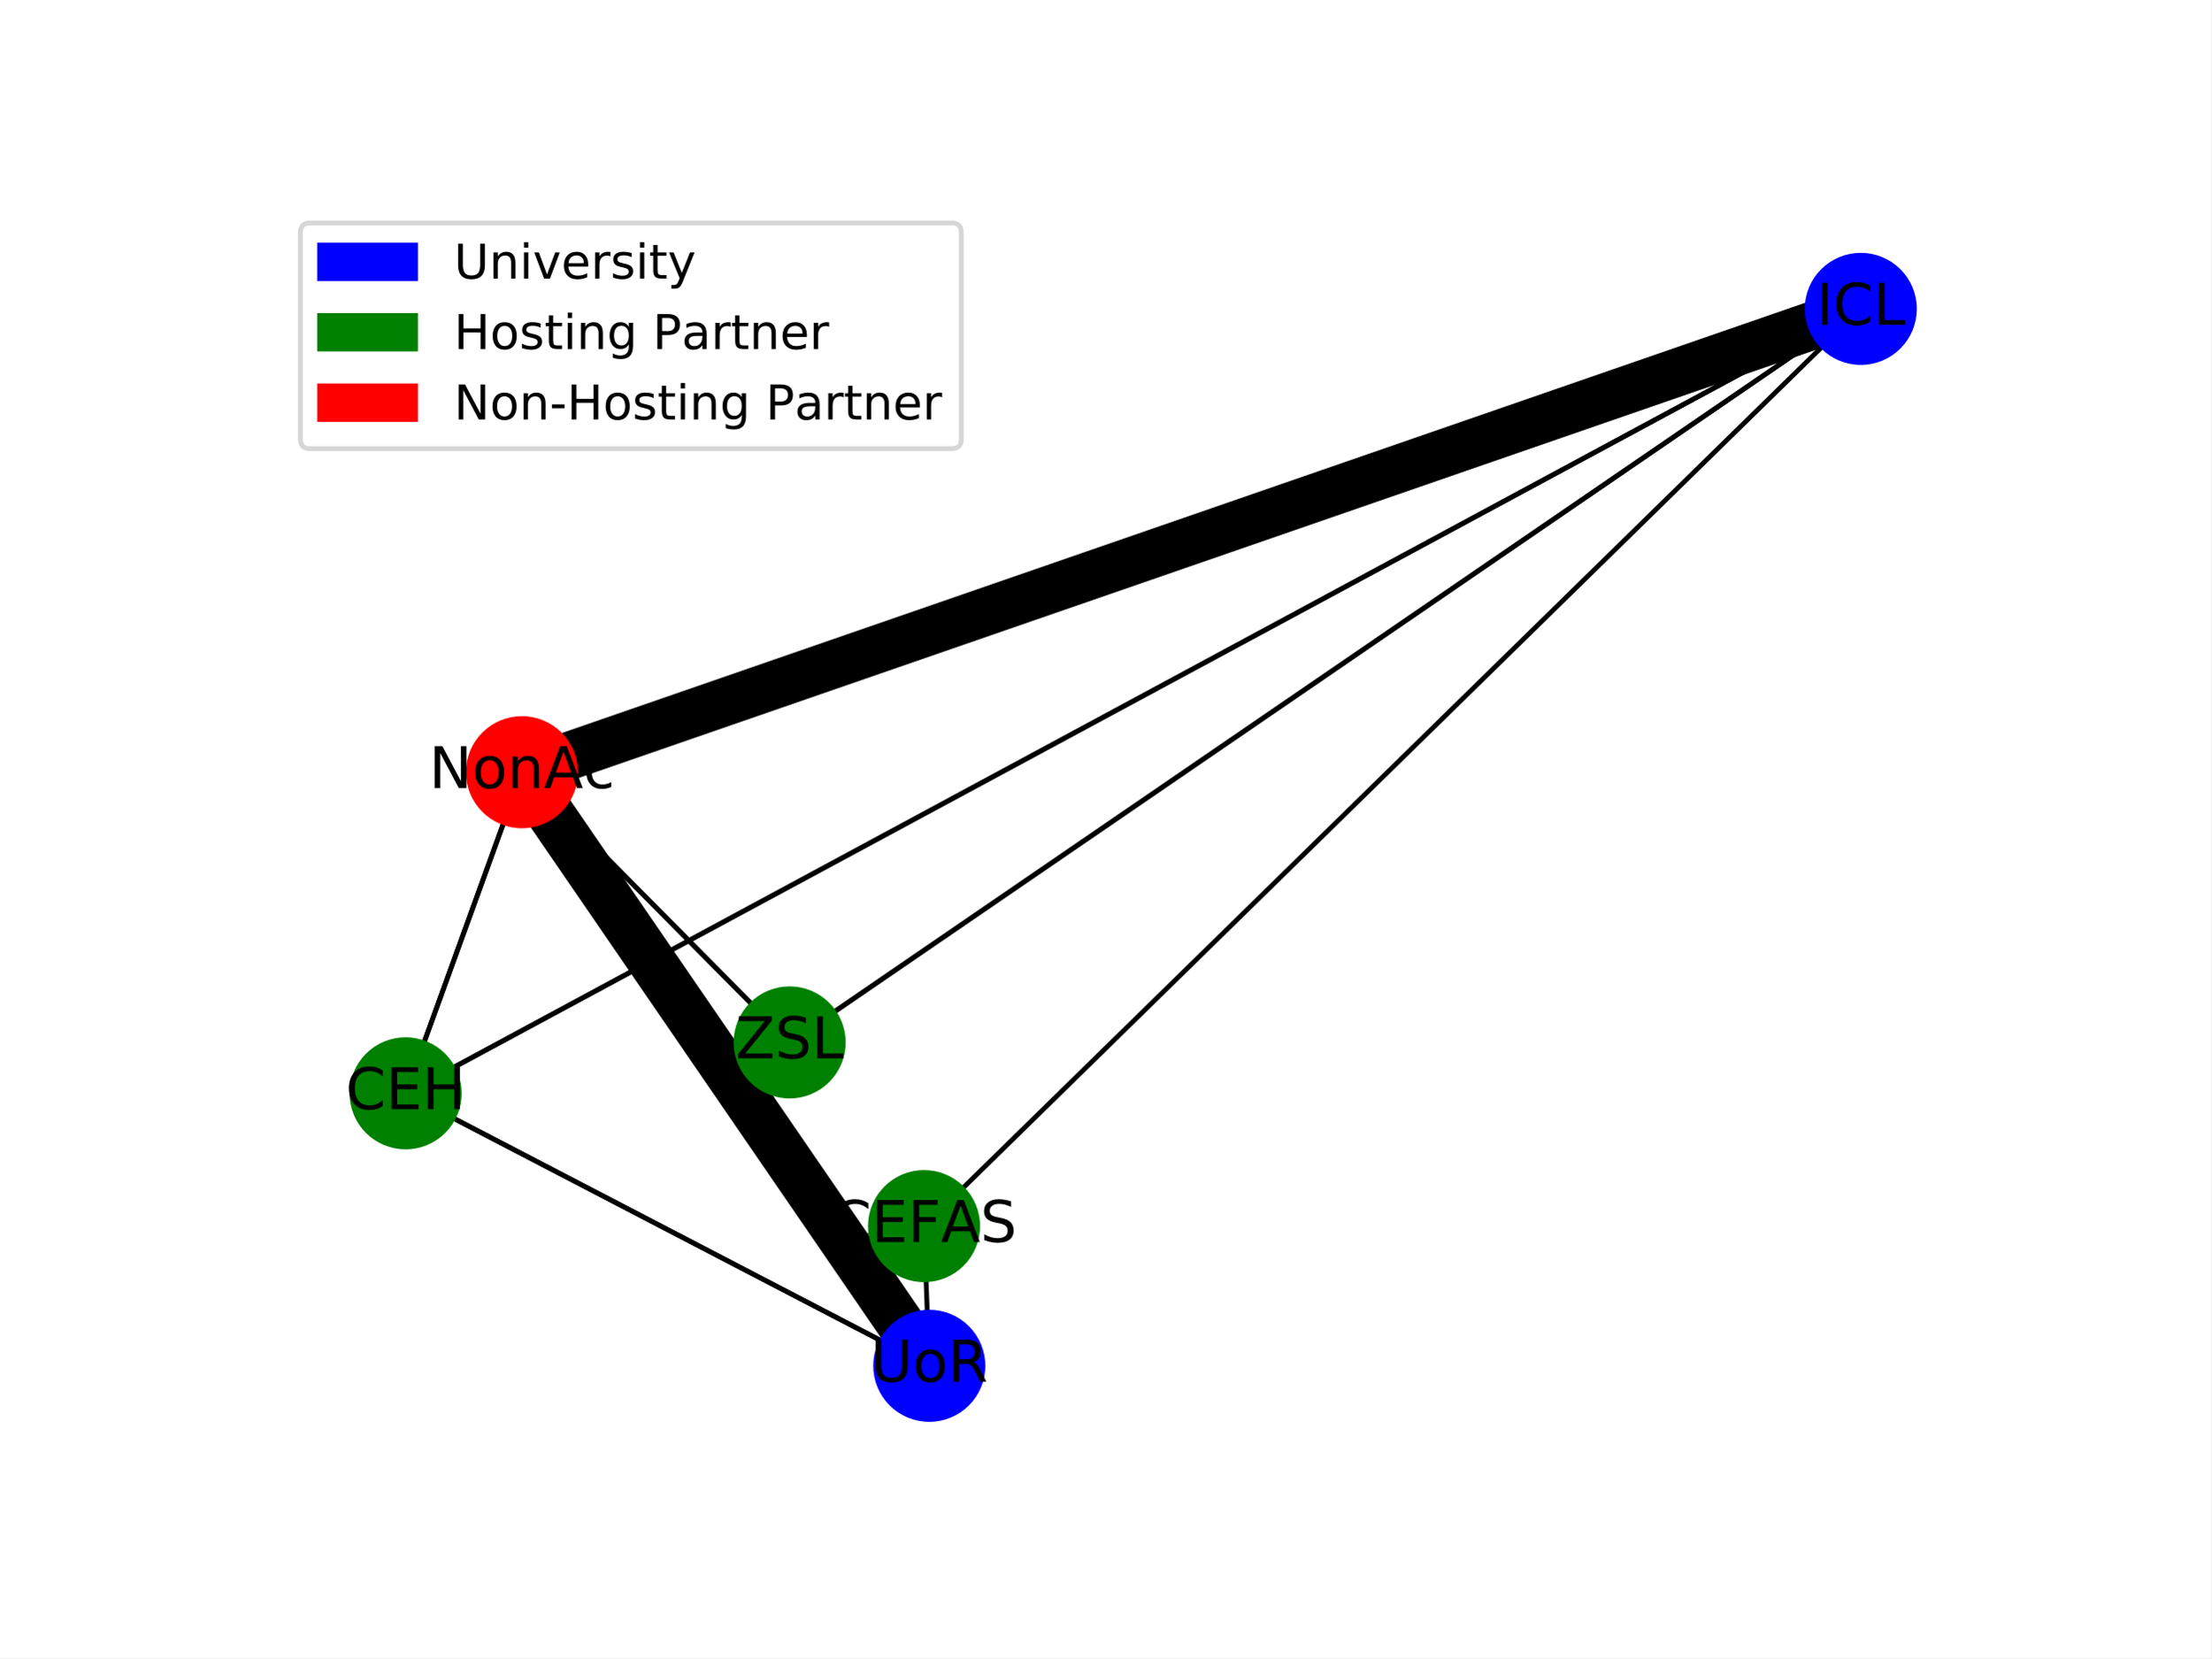
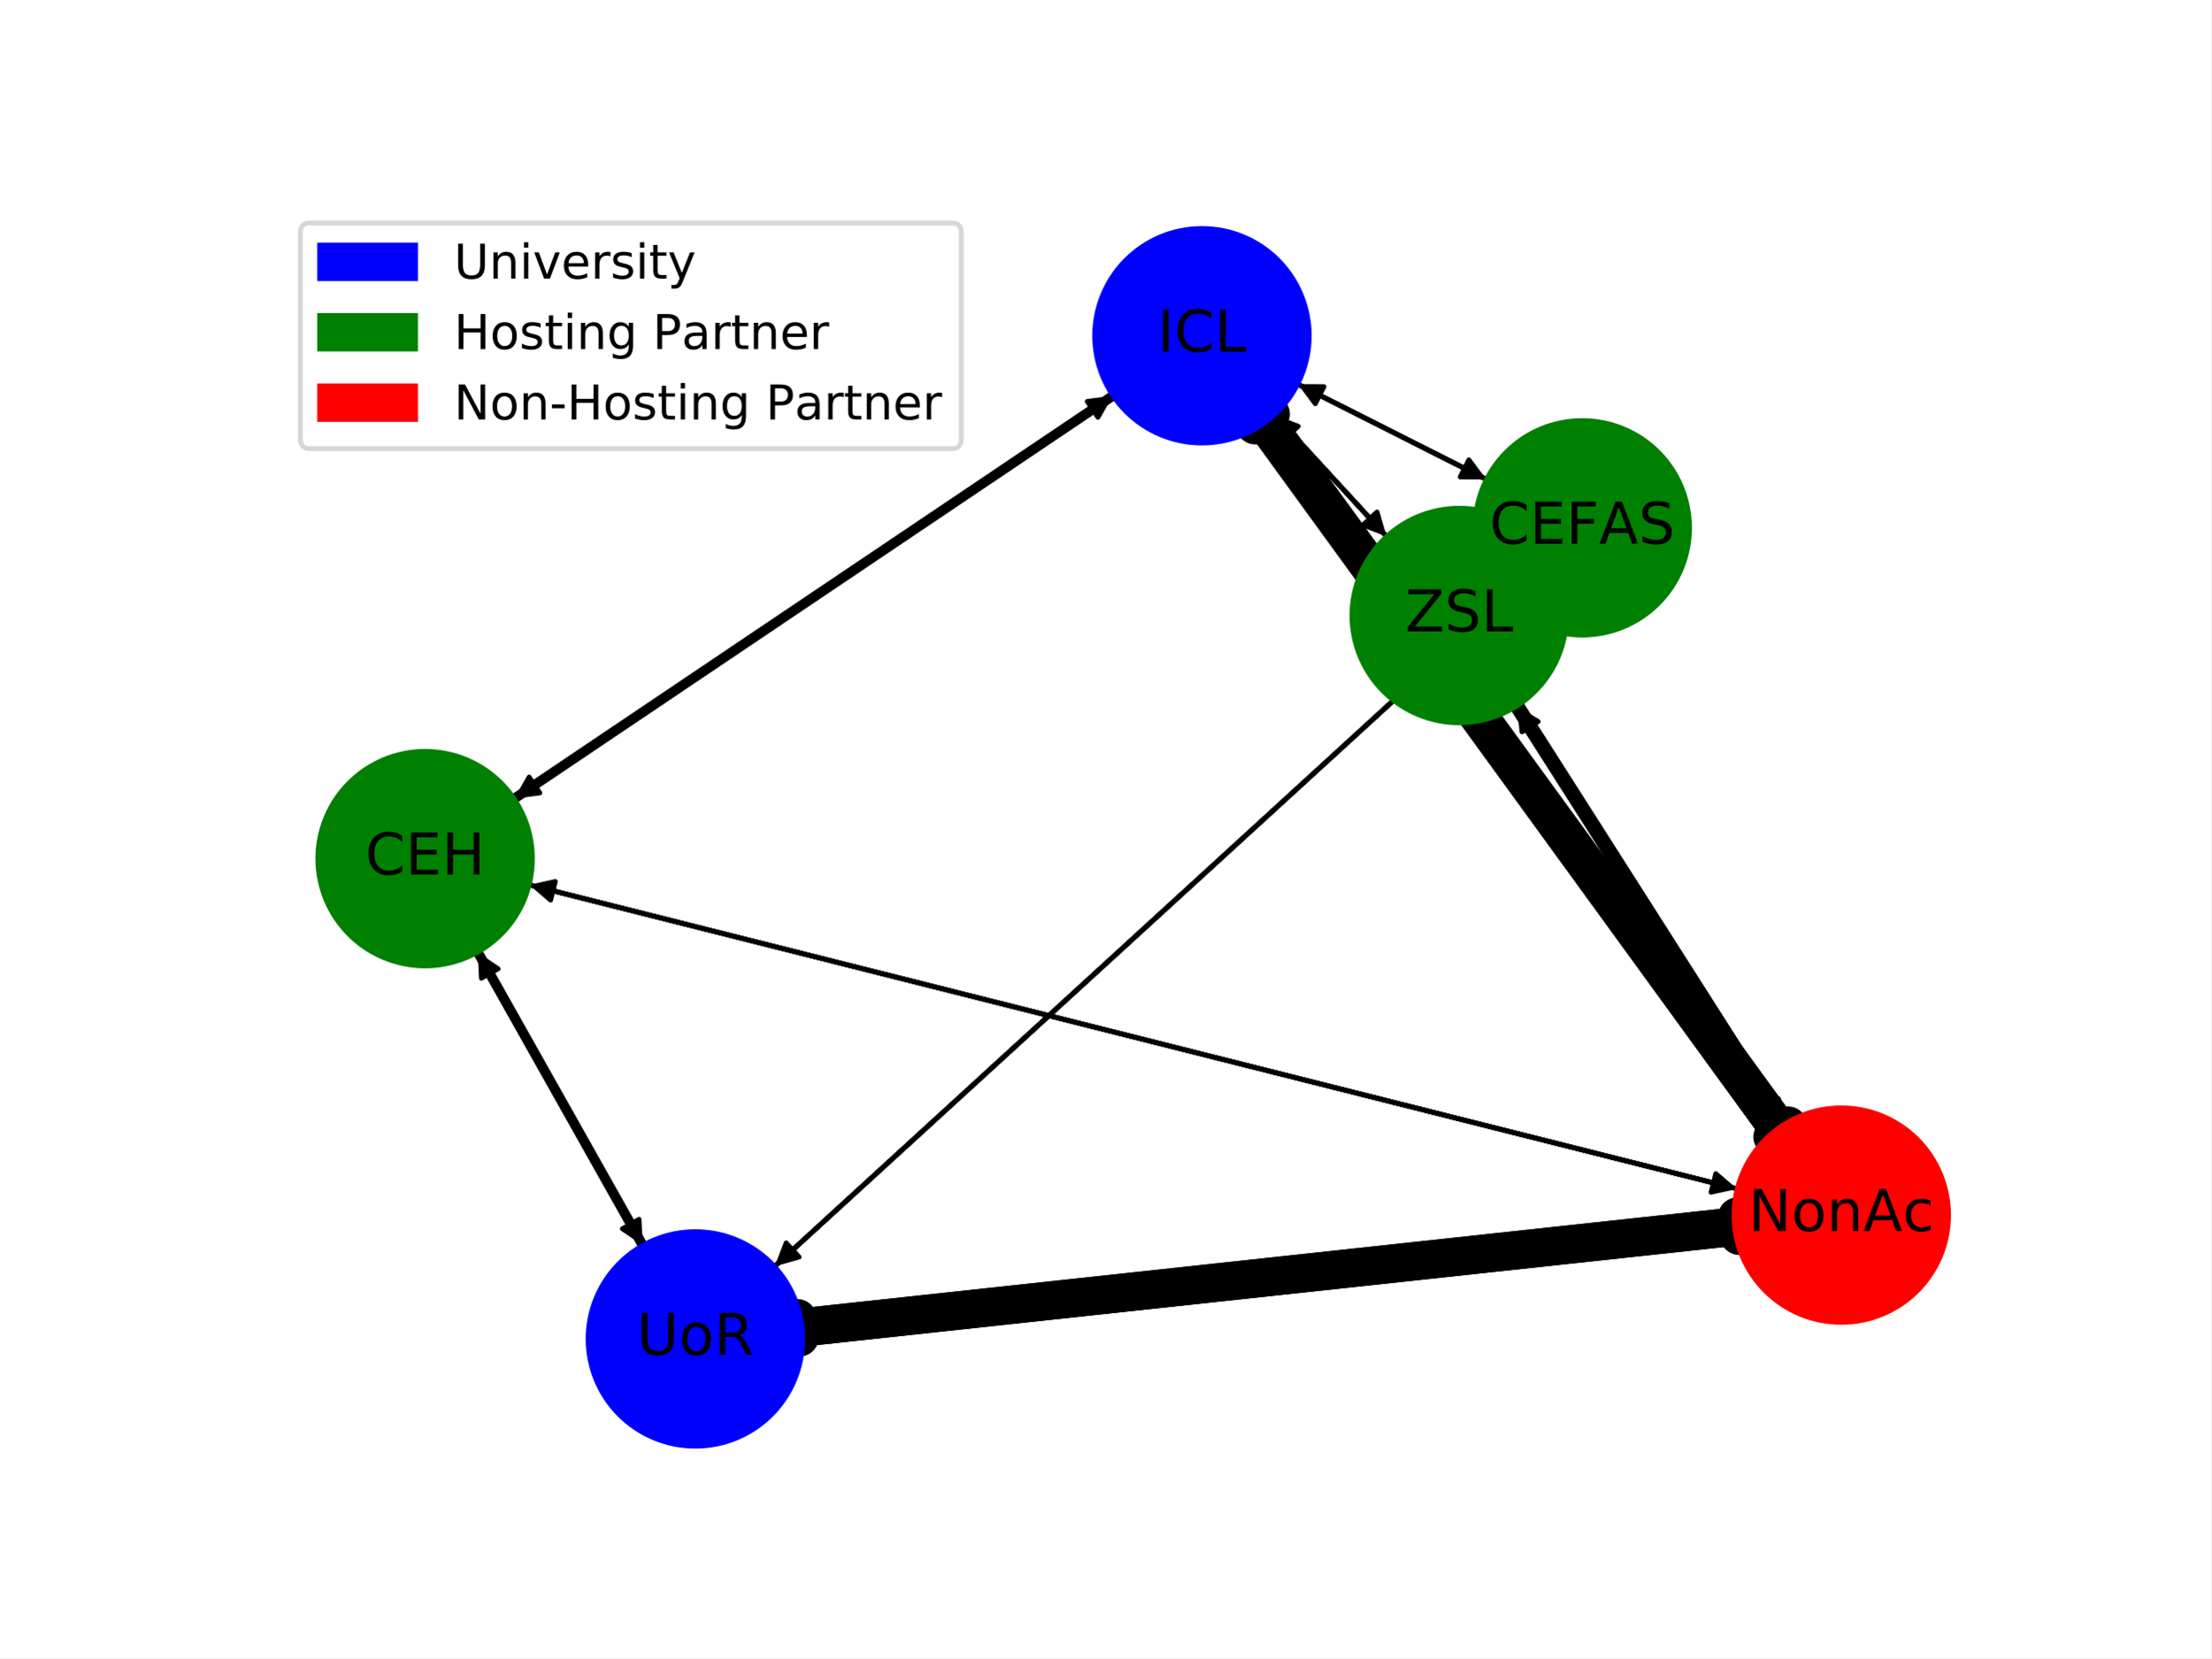
<svg xmlns="http://www.w3.org/2000/svg" xmlns:xlink="http://www.w3.org/1999/xlink" height="345.6pt" version="1.1" viewBox="0 0 460.8 345.6" width="460.8pt">
  <defs>
    <style type="text/css">
*{stroke-linecap:butt;stroke-linejoin:round;}
  </style>
  </defs>
  <g id="figure_1">
    <g id="patch_1">
      <path d="M 0 345.6  L 460.8 345.6  L 460.8 0  L 0 0  z " style="fill:#ffffff;" />
    </g>
    <g id="axes_1">
-       <g id="LineCollection_1">
-         <path clip-path="url(#pe0f137efbc)" d="M 387.797 64.376  L 84.523 227.885  " style="fill:none;stroke:#000000;" />
-         <path clip-path="url(#pe0f137efbc)" d="M 387.797 64.376  L 164.558 217.272  " style="fill:none;stroke:#000000;" />
-         <path clip-path="url(#pe0f137efbc)" d="M 387.797 64.376  L 192.57 255.562  " style="fill:none;stroke:#000000;" />
-         <path clip-path="url(#pe0f137efbc)" d="M 387.797 64.376  L 108.77 160.951  " style="fill:none;stroke:#000000;" />
-         <path clip-path="url(#pe0f137efbc)" d="M 193.662 284.68  L 84.523 227.885  " style="fill:none;stroke:#000000;" />
-         <path clip-path="url(#pe0f137efbc)" d="M 193.662 284.68  L 192.57 255.562  " style="fill:none;stroke:#000000;" />
-         <path clip-path="url(#pe0f137efbc)" d="M 193.662 284.68  L 108.77 160.951  " style="fill:none;stroke:#000000;" />
-         <path clip-path="url(#pe0f137efbc)" d="M 84.523 227.885  L 108.77 160.951  " style="fill:none;stroke:#000000;" />
-         <path clip-path="url(#pe0f137efbc)" d="M 164.558 217.272  L 108.77 160.951  " style="fill:none;stroke:#000000;" />
-       </g>
-       <g id="LineCollection_2">
-         <path clip-path="url(#pe0f137efbc)" d="M 387.797 64.376  L 84.523 227.885  " style="fill:none;stroke:#000000;" />
-         <path clip-path="url(#pe0f137efbc)" d="M 387.797 64.376  L 164.558 217.272  " style="fill:none;stroke:#000000;" />
-         <path clip-path="url(#pe0f137efbc)" d="M 387.797 64.376  L 192.57 255.562  " style="fill:none;" />
-         <path clip-path="url(#pe0f137efbc)" d="M 387.797 64.376  L 108.77 160.951  " style="fill:none;stroke:#000000;stroke-width:10;" />
-         <path clip-path="url(#pe0f137efbc)" d="M 193.662 284.68  L 84.523 227.885  " style="fill:none;stroke:#000000;" />
-         <path clip-path="url(#pe0f137efbc)" d="M 193.662 284.68  L 192.57 255.562  " style="fill:none;" />
-         <path clip-path="url(#pe0f137efbc)" d="M 193.662 284.68  L 108.77 160.951  " style="fill:none;stroke:#000000;stroke-width:10;" />
-         <path clip-path="url(#pe0f137efbc)" d="M 84.523 227.885  L 108.77 160.951  " style="fill:none;stroke:#000000;" />
-         <path clip-path="url(#pe0f137efbc)" d="M 164.558 217.272  L 108.77 160.951  " style="fill:none;stroke:#000000;" />
+       <g id="patch_2">
+         <path clip-path="url(#p91b0b653ad)" d="M 250.492 69.976  Q 178.816 118.226 108.068 165.853  " style="fill:none;stroke:#000000;stroke-linecap:round;" />
+         <path clip-path="url(#p91b0b653ad)" d="M 112.503 165.278  L 108.068 165.853  L 110.269 161.96  L 112.503 165.278  z " style="stroke:#000000;stroke-linecap:round;" />
+       </g>
+       <g id="patch_3">
+         <path clip-path="url(#p91b0b653ad)" d="M 250.492 69.976  Q 269.734 90.901 288.219 111.004  " style="fill:none;stroke:#000000;stroke-linecap:round;" />
+         <path clip-path="url(#p91b0b653ad)" d="M 286.984 106.706  L 288.219 111.004  L 284.039 109.413  L 286.984 106.706  z " style="stroke:#000000;stroke-linecap:round;" />
+       </g>
+       <g id="patch_4">
+         <path clip-path="url(#p91b0b653ad)" d="M 250.492 69.976  Q 280.138 84.952 308.787 99.424  " style="fill:none;stroke:#000000;stroke-linecap:round;" />
+         <path clip-path="url(#p91b0b653ad)" d="M 306.118 95.836  L 308.787 99.424  L 304.315 99.406  L 306.118 95.836  z " style="stroke:#000000;stroke-linecap:round;" />
+       </g>
+       <g id="patch_5">
+         <path clip-path="url(#p91b0b653ad)" d="M 250.492 69.976  Q 310.537 152.58 369.925 234.28  " style="fill:none;stroke:#000000;stroke-linecap:round;" />
+         <path clip-path="url(#p91b0b653ad)" d="M 369.191 229.868  L 369.925 234.28  L 365.955 232.22  L 369.191 229.868  z " style="stroke:#000000;stroke-linecap:round;" />
+       </g>
+       <g id="patch_6">
+         <path clip-path="url(#p91b0b653ad)" d="M 144.91 279.08  Q 122.232 238.767 100.102 199.429  " style="fill:none;stroke:#000000;stroke-linecap:round;" />
+         <path clip-path="url(#p91b0b653ad)" d="M 100.32 203.896  L 100.102 199.429  L 103.806 201.934  L 100.32 203.896  z " style="stroke:#000000;stroke-linecap:round;" />
+       </g>
+       <g id="patch_7">
+         <path clip-path="url(#p91b0b653ad)" d="M 144.91 279.08  Q 229.077 202.093 312.419 125.861  " style="fill:none;stroke:#000000;stroke-linecap:round;" />
+         <path clip-path="url(#p91b0b653ad)" d="M 308.117 127.085  L 312.419 125.861  L 310.817 130.036  L 308.117 127.085  z " style="stroke:#000000;stroke-linecap:round;" />
+       </g>
+       <g id="patch_8">
+         <path clip-path="url(#p91b0b653ad)" d="M 144.91 279.08  Q 253.204 267.377 360.386 255.794  " style="fill:none;stroke:#000000;stroke-linecap:round;" />
+         <path clip-path="url(#p91b0b653ad)" d="M 356.194 254.236  L 360.386 255.794  L 356.624 258.212  L 356.194 254.236  z " style="stroke:#000000;stroke-linecap:round;" />
+       </g>
+       <g id="patch_9">
+         <path clip-path="url(#p91b0b653ad)" d="M 88.59 178.965  Q 160.266 130.714 231.014 83.088  " style="fill:none;stroke:#000000;stroke-linecap:round;" />
+         <path clip-path="url(#p91b0b653ad)" d="M 226.579 83.663  L 231.014 83.088  L 228.813 86.981  L 226.579 83.663  z " style="stroke:#000000;stroke-linecap:round;" />
+       </g>
+       <g id="patch_10">
+         <path clip-path="url(#p91b0b653ad)" d="M 88.59 178.965  Q 111.268 219.278 133.398 258.616  " style="fill:none;stroke:#000000;stroke-linecap:round;" />
+         <path clip-path="url(#p91b0b653ad)" d="M 133.18 254.149  L 133.398 258.616  L 129.694 256.111  L 133.18 254.149  z " style="stroke:#000000;stroke-linecap:round;" />
+       </g>
+       <g id="patch_11">
+         <path clip-path="url(#p91b0b653ad)" d="M 88.59 178.965  Q 225.318 213.388 360.962 247.539  " style="fill:none;stroke:#000000;stroke-linecap:round;" />
+         <path clip-path="url(#p91b0b653ad)" d="M 357.571 244.623  L 360.962 247.539  L 356.595 248.502  L 357.571 244.623  z " style="stroke:#000000;stroke-linecap:round;" />
+       </g>
+       <g id="patch_12">
+         <path clip-path="url(#p91b0b653ad)" d="M 304.112 128.288  Q 284.87 107.362 266.385 87.259  " style="fill:none;stroke:#000000;stroke-linecap:round;" />
+         <path clip-path="url(#p91b0b653ad)" d="M 267.62 91.558  L 266.385 87.259  L 270.565 88.85  L 267.62 91.558  z " style="stroke:#000000;stroke-linecap:round;" />
+       </g>
+       <g id="patch_13">
+         <path clip-path="url(#p91b0b653ad)" d="M 304.112 128.288  Q 337.914 181.349 371.114 233.467  " style="fill:none;stroke:#000000;stroke-linecap:round;" />
+         <path clip-path="url(#p91b0b653ad)" d="M 370.652 229.019  L 371.114 233.467  L 367.278 231.168  L 370.652 229.019  z " style="stroke:#000000;stroke-linecap:round;" />
+       </g>
+       <g id="patch_14">
+         <path clip-path="url(#p91b0b653ad)" d="M 329.745 110.012  Q 300.099 95.036 271.451 80.563  " style="fill:none;stroke:#000000;stroke-linecap:round;" />
+         <path clip-path="url(#p91b0b653ad)" d="M 274.119 84.152  L 271.451 80.563  L 275.923 80.582  L 274.119 84.152  z " style="stroke:#000000;stroke-linecap:round;" />
+       </g>
+       <g id="patch_15">
+         <path clip-path="url(#p91b0b653ad)" d="M 329.745 110.012  Q 245.579 186.999 162.237 263.231  " style="fill:none;stroke:#000000;stroke-linecap:round;" />
+         <path clip-path="url(#p91b0b653ad)" d="M 166.539 262.007  L 162.237 263.231  L 163.839 259.056  L 166.539 262.007  z " style="stroke:#000000;stroke-linecap:round;" />
+       </g>
+       <g id="patch_16">
+         <path clip-path="url(#p91b0b653ad)" d="M 383.73 253.271  Q 323.685 170.667 264.297 88.967  " style="fill:none;stroke:#000000;stroke-linecap:round;" />
+         <path clip-path="url(#p91b0b653ad)" d="M 265.031 93.379  L 264.297 88.967  L 268.267 91.027  L 265.031 93.379  z " style="stroke:#000000;stroke-linecap:round;" />
+       </g>
+       <g id="patch_17">
+         <path clip-path="url(#p91b0b653ad)" d="M 383.73 253.271  Q 275.437 264.974 168.255 276.557  " style="fill:none;stroke:#000000;stroke-linecap:round;" />
+         <path clip-path="url(#p91b0b653ad)" d="M 172.446 278.116  L 168.255 276.557  L 172.017 274.139  L 172.446 278.116  z " style="stroke:#000000;stroke-linecap:round;" />
+       </g>
+       <g id="patch_18">
+         <path clip-path="url(#p91b0b653ad)" d="M 383.73 253.271  Q 247.002 218.848 111.358 184.697  " style="fill:none;stroke:#000000;stroke-linecap:round;" />
+         <path clip-path="url(#p91b0b653ad)" d="M 114.749 187.613  L 111.358 184.697  L 115.725 183.734  L 114.749 187.613  z " style="stroke:#000000;stroke-linecap:round;" />
+       </g>
+       <g id="patch_19">
+         <path clip-path="url(#p91b0b653ad)" d="M 383.73 253.271  Q 349.929 200.21 316.728 148.092  " style="fill:none;stroke:#000000;stroke-linecap:round;" />
+         <path clip-path="url(#p91b0b653ad)" d="M 317.19 152.54  L 316.728 148.092  L 320.564 150.391  L 317.19 152.54  z " style="stroke:#000000;stroke-linecap:round;" />
+       </g>
+       <g id="patch_20">
+         <path clip-path="url(#p91b0b653ad)" d="M 250.492 69.976  Q 173.134 122.051 97.631 172.878  " style="fill:none;stroke:#000000;stroke-linecap:round;stroke-width:2;" />
+         <path clip-path="url(#p91b0b653ad)" d="M 102.066 172.304  L 97.631 172.878  L 99.833 168.985  L 102.066 172.304  z " style="stroke:#000000;stroke-linecap:round;stroke-width:2;" />
+       </g>
+       <g id="patch_21">
+         <path clip-path="url(#p91b0b653ad)" d="M 250.492 69.976  Q 274.371 95.945 297.494 121.09  " style="fill:none;stroke:#000000;stroke-linecap:round;" />
+         <path clip-path="url(#p91b0b653ad)" d="M 296.259 116.792  L 297.494 121.09  L 293.314 119.5  L 296.259 116.792  z " style="stroke:#000000;stroke-linecap:round;" />
+       </g>
+       <g id="patch_22">
+         <path clip-path="url(#p91b0b653ad)" d="M 250.492 69.976  Q 286.253 88.041 321.015 105.602  " style="fill:none;stroke:#000000;stroke-linecap:round;" />
+         <path clip-path="url(#p91b0b653ad)" d="M 318.347 102.013  L 321.015 105.602  L 316.543 105.583  L 318.347 102.013  z " style="stroke:#000000;stroke-linecap:round;" />
+       </g>
+       <g id="patch_23">
+         <path clip-path="url(#p91b0b653ad)" d="M 250.492 69.976  Q 314.565 158.12 373.378 239.03  " style="fill:none;stroke:#000000;stroke-linecap:round;stroke-width:8;" />
+         <path clip-path="url(#p91b0b653ad)" d="M 372.644 234.619  L 373.378 239.03  L 369.409 236.971  L 372.644 234.619  z " style="stroke:#000000;stroke-linecap:round;stroke-width:8;" />
+       </g>
+       <g id="patch_24">
+         <path clip-path="url(#p91b0b653ad)" d="M 144.91 279.08  Q 118.874 232.797 93.933 188.463  " style="fill:none;stroke:#000000;stroke-linecap:round;stroke-width:2;" />
+         <path clip-path="url(#p91b0b653ad)" d="M 94.151 192.93  L 93.933 188.463  L 97.637 190.969  L 94.151 192.93  z " style="stroke:#000000;stroke-linecap:round;stroke-width:2;" />
+       </g>
+       <g id="patch_25">
+         <path clip-path="url(#p91b0b653ad)" d="M 144.91 279.08  Q 234.134 197.468 322.532 116.61  " style="fill:none;stroke:#000000;stroke-linecap:round;" />
+         <path clip-path="url(#p91b0b653ad)" d="M 318.231 117.834  L 322.532 116.61  L 320.931 120.785  L 318.231 117.834  z " style="stroke:#000000;stroke-linecap:round;" />
+       </g>
+       <g id="patch_26">
+         <path clip-path="url(#p91b0b653ad)" d="M 144.91 279.08  Q 260.015 266.641 366.227 255.163  " style="fill:none;stroke:#000000;stroke-linecap:round;stroke-width:8;" />
+         <path clip-path="url(#p91b0b653ad)" d="M 362.035 253.604  L 366.227 255.163  L 362.465 257.581  L 362.035 253.604  z " style="stroke:#000000;stroke-linecap:round;stroke-width:8;" />
+       </g>
+       <g id="patch_27">
+         <path clip-path="url(#p91b0b653ad)" d="M 88.59 178.965  Q 165.948 126.889 241.451 76.062  " style="fill:none;stroke:#000000;stroke-linecap:round;stroke-width:2;" />
+         <path clip-path="url(#p91b0b653ad)" d="M 237.016 76.637  L 241.451 76.062  L 239.249 79.955  L 237.016 76.637  z " style="stroke:#000000;stroke-linecap:round;stroke-width:2;" />
+       </g>
+       <g id="patch_28">
+         <path clip-path="url(#p91b0b653ad)" d="M 88.59 178.965  Q 114.627 225.248 139.567 269.582  " style="fill:none;stroke:#000000;stroke-linecap:round;stroke-width:2;" />
+         <path clip-path="url(#p91b0b653ad)" d="M 139.349 265.115  L 139.567 269.582  L 135.863 267.076  L 139.349 265.115  z " style="stroke:#000000;stroke-linecap:round;stroke-width:2;" />
+       </g>
+       <g id="patch_29">
+         <path clip-path="url(#p91b0b653ad)" d="M 88.59 178.965  Q 231.96 215.061 374.247 250.884  " style="fill:none;stroke:#000000;stroke-linecap:round;" />
+         <path clip-path="url(#p91b0b653ad)" d="M 370.856 247.968  L 374.247 250.884  L 369.88 251.847  L 370.856 247.968  z " style="stroke:#000000;stroke-linecap:round;" />
+       </g>
+       <g id="patch_30">
+         <path clip-path="url(#p91b0b653ad)" d="M 304.112 128.288  Q 280.233 102.319 257.11 77.173  " style="fill:none;stroke:#000000;stroke-linecap:round;" />
+         <path clip-path="url(#p91b0b653ad)" d="M 258.346 81.471  L 257.11 77.173  L 261.29 78.764  L 258.346 81.471  z " style="stroke:#000000;stroke-linecap:round;" />
+       </g>
+       <g id="patch_31">
+         <path clip-path="url(#p91b0b653ad)" d="M 304.112 128.288  Q 341.595 187.127 377.275 243.138  " style="fill:none;stroke:#000000;stroke-linecap:round;stroke-width:3;" />
+         <path clip-path="url(#p91b0b653ad)" d="M 376.813 238.69  L 377.275 243.138  L 373.439 240.839  L 376.813 238.69  z " style="stroke:#000000;stroke-linecap:round;stroke-width:3;" />
+       </g>
+       <g id="patch_32">
+         <path clip-path="url(#p91b0b653ad)" d="M 329.745 110.012  Q 293.985 91.947 259.222 74.386  " style="fill:none;stroke:#000000;stroke-linecap:round;" />
+         <path clip-path="url(#p91b0b653ad)" d="M 261.891 77.975  L 259.222 74.386  L 263.694 74.404  L 261.891 77.975  z " style="stroke:#000000;stroke-linecap:round;" />
+       </g>
+       <g id="patch_33">
+         <path clip-path="url(#p91b0b653ad)" d="M 329.745 110.012  Q 240.522 191.625 152.123 272.482  " style="fill:none;stroke:#000000;stroke-linecap:round;" />
+         <path clip-path="url(#p91b0b653ad)" d="M 156.425 271.258  L 152.123 272.482  L 153.725 268.307  L 156.425 271.258  z " style="stroke:#000000;stroke-linecap:round;" />
+       </g>
+       <g id="patch_34">
+         <path clip-path="url(#p91b0b653ad)" d="M 383.73 253.271  Q 319.658 165.127 260.844 84.217  " style="fill:none;stroke:#000000;stroke-linecap:round;stroke-width:8;" />
+         <path clip-path="url(#p91b0b653ad)" d="M 261.578 88.628  L 260.844 84.217  L 264.814 86.276  L 261.578 88.628  z " style="stroke:#000000;stroke-linecap:round;stroke-width:8;" />
+       </g>
+       <g id="patch_35">
+         <path clip-path="url(#p91b0b653ad)" d="M 383.73 253.271  Q 268.626 265.711 162.414 277.189  " style="fill:none;stroke:#000000;stroke-linecap:round;stroke-width:8;" />
+         <path clip-path="url(#p91b0b653ad)" d="M 166.606 278.747  L 162.414 277.189  L 166.176 274.77  L 166.606 278.747  z " style="stroke:#000000;stroke-linecap:round;stroke-width:8;" />
+       </g>
+       <g id="patch_36">
+         <path clip-path="url(#p91b0b653ad)" d="M 383.73 253.271  Q 240.36 217.175 98.073 181.352  " style="fill:none;stroke:#000000;stroke-linecap:round;" />
+         <path clip-path="url(#p91b0b653ad)" d="M 101.464 184.268  L 98.073 181.352  L 102.44 180.389  L 101.464 184.268  z " style="stroke:#000000;stroke-linecap:round;" />
+       </g>
+       <g id="patch_37">
+         <path clip-path="url(#p91b0b653ad)" d="M 383.73 253.271  Q 346.248 194.432 310.567 138.421  " style="fill:none;stroke:#000000;stroke-linecap:round;stroke-width:3;" />
+         <path clip-path="url(#p91b0b653ad)" d="M 311.029 142.869  L 310.567 138.421  L 314.403 140.72  L 311.029 142.869  z " style="stroke:#000000;stroke-linecap:round;stroke-width:3;" />
      </g>
      <g id="PathCollection_1">
        <defs>
-           <path d="M 0 11.18  C 2.965 11.18 5.809 10.002 7.906 7.906  C 10.002 5.809 11.18 2.965 11.18 0  C 11.18 -2.965 10.002 -5.809 7.906 -7.906  C 5.809 -10.002 2.965 -11.18 0 -11.18  C -2.965 -11.18 -5.809 -10.002 -7.906 -7.906  C -10.002 -5.809 -11.18 -2.965 -11.18 0  C -11.18 2.965 -10.002 5.809 -7.906 7.906  C -5.809 10.002 -2.965 11.18 0 11.18  z " id="C0_0_2e1d4cba1d" />
+           <path d="M 0 22.361  C 5.93 22.361 11.618 20.005 15.811 15.811  C 20.005 11.618 22.361 5.93 22.361 0  C 22.361 -5.93 20.005 -11.618 15.811 -15.811  C 11.618 -20.005 5.93 -22.361 0 -22.361  C -5.93 -22.361 -11.618 -20.005 -15.811 -15.811  C -20.005 -11.618 -22.361 -5.93 -22.361 0  C -22.361 5.93 -20.005 11.618 -15.811 15.811  C -11.618 20.005 -5.93 22.361 0 22.361  z " id="C0_0_7e04c1724f" />
        </defs>
-         <g clip-path="url(#pe0f137efbc)">
-           <use style="fill:#0000ff;stroke:#0000ff;" x="387.797" xlink:href="#C0_0_2e1d4cba1d" y="64.376" />
-         </g>
-         <g clip-path="url(#pe0f137efbc)">
-           <use style="fill:#0000ff;stroke:#0000ff;" x="193.662" xlink:href="#C0_0_2e1d4cba1d" y="284.68" />
-         </g>
-         <g clip-path="url(#pe0f137efbc)">
-           <use style="fill:#008000;stroke:#008000;" x="84.523" xlink:href="#C0_0_2e1d4cba1d" y="227.885" />
-         </g>
-         <g clip-path="url(#pe0f137efbc)">
-           <use style="fill:#008000;stroke:#008000;" x="164.558" xlink:href="#C0_0_2e1d4cba1d" y="217.272" />
-         </g>
-         <g clip-path="url(#pe0f137efbc)">
-           <use style="fill:#008000;stroke:#008000;" x="192.57" xlink:href="#C0_0_2e1d4cba1d" y="255.562" />
-         </g>
-         <g clip-path="url(#pe0f137efbc)">
-           <use style="fill:#ff0000;stroke:#ff0000;" x="108.77" xlink:href="#C0_0_2e1d4cba1d" y="160.951" />
+         <g clip-path="url(#p91b0b653ad)">
+           <use style="fill:#0000ff;stroke:#0000ff;" x="250.492" xlink:href="#C0_0_7e04c1724f" y="69.976" />
+         </g>
+         <g clip-path="url(#p91b0b653ad)">
+           <use style="fill:#0000ff;stroke:#0000ff;" x="144.91" xlink:href="#C0_0_7e04c1724f" y="279.08" />
+         </g>
+         <g clip-path="url(#p91b0b653ad)">
+           <use style="fill:#008000;stroke:#008000;" x="88.59" xlink:href="#C0_0_7e04c1724f" y="178.965" />
+         </g>
+         <g clip-path="url(#p91b0b653ad)">
+           <use style="fill:#008000;stroke:#008000;" x="304.112" xlink:href="#C0_0_7e04c1724f" y="128.288" />
+         </g>
+         <g clip-path="url(#p91b0b653ad)">
+           <use style="fill:#008000;stroke:#008000;" x="329.745" xlink:href="#C0_0_7e04c1724f" y="110.012" />
+         </g>
+         <g clip-path="url(#p91b0b653ad)">
+           <use style="fill:#ff0000;stroke:#ff0000;" x="383.73" xlink:href="#C0_0_7e04c1724f" y="253.271" />
        </g>
      </g>
      <g id="text_1">
-         <g clip-path="url(#pe0f137efbc)">
+         <g clip-path="url(#p91b0b653ad)">
          <defs>
            <path d="M 9.812 72.906  L 19.672 72.906  L 19.672 0  L 9.812 0  z " id="DejaVuSans-49" />
            <path d="M 64.406 67.281  L 64.406 56.891  Q 59.422 61.531 53.781 63.812  Q 48.141 66.109 41.797 66.109  Q 29.297 66.109 22.656 58.469  Q 16.016 50.828 16.016 36.375  Q 16.016 21.969 22.656 14.328  Q 29.297 6.688 41.797 6.688  Q 48.141 6.688 53.781 8.984  Q 59.422 11.281 64.406 15.922  L 64.406 5.609  Q 59.234 2.094 53.438 0.328  Q 47.656 -1.422 41.219 -1.422  Q 24.656 -1.422 15.125 8.703  Q 5.609 18.844 5.609 36.375  Q 5.609 53.953 15.125 64.078  Q 24.656 74.219 41.219 74.219  Q 47.75 74.219 53.531 72.484  Q 59.328 70.75 64.406 67.281  z " id="DejaVuSans-43" />
            <path d="M 9.812 72.906  L 19.672 72.906  L 19.672 8.297  L 55.172 8.297  L 55.172 0  L 9.812 0  z " id="DejaVuSans-4c" />
          </defs>
-           <g transform="translate(378.4945 67.68748)scale(0.12 -0.12)">
+           <g transform="translate(241.1893 73.28701)scale(0.12 -0.12)">
            <use xlink:href="#DejaVuSans-49" />
            <use x="29.492" xlink:href="#DejaVuSans-43" />
            <use x="99.316" xlink:href="#DejaVuSans-4c" />
          </g>
        </g>
      </g>
      <g id="text_2">
-         <g clip-path="url(#pe0f137efbc)">
+         <g clip-path="url(#p91b0b653ad)">
          <defs>
            <path d="M 8.688 72.906  L 18.609 72.906  L 18.609 28.609  Q 18.609 16.891 22.844 11.734  Q 27.094 6.594 36.625 6.594  Q 46.094 6.594 50.344 11.734  Q 54.594 16.891 54.594 28.609  L 54.594 72.906  L 64.5 72.906  L 64.5 27.391  Q 64.5 13.141 57.438 5.859  Q 50.391 -1.422 36.625 -1.422  Q 22.797 -1.422 15.734 5.859  Q 8.688 13.141 8.688 27.391  z " id="DejaVuSans-55" />
            <path d="M 30.609 48.391  Q 23.391 48.391 19.188 42.75  Q 14.984 37.109 14.984 27.297  Q 14.984 17.484 19.156 11.844  Q 23.344 6.203 30.609 6.203  Q 37.797 6.203 41.984 11.859  Q 46.188 17.531 46.188 27.297  Q 46.188 37.016 41.984 42.703  Q 37.797 48.391 30.609 48.391  z M 30.609 56  Q 42.328 56 49.016 48.375  Q 55.719 40.766 55.719 27.297  Q 55.719 13.875 49.016 6.219  Q 42.328 -1.422 30.609 -1.422  Q 18.844 -1.422 12.172 6.219  Q 5.516 13.875 5.516 27.297  Q 5.516 40.766 12.172 48.375  Q 18.844 56 30.609 56  z " id="DejaVuSans-6f" />
            <path d="M 44.391 34.188  Q 47.562 33.109 50.562 29.594  Q 53.562 26.078 56.594 19.922  L 66.609 0  L 56 0  L 46.688 18.703  Q 43.062 26.031 39.672 28.422  Q 36.281 30.812 30.422 30.812  L 19.672 30.812  L 19.672 0  L 9.812 0  L 9.812 72.906  L 32.078 72.906  Q 44.578 72.906 50.734 67.672  Q 56.891 62.453 56.891 51.906  Q 56.891 45.016 53.688 40.469  Q 50.484 35.938 44.391 34.188  z M 19.672 64.797  L 19.672 38.922  L 32.078 38.922  Q 39.203 38.922 42.844 42.219  Q 46.484 45.516 46.484 51.906  Q 46.484 58.297 42.844 61.547  Q 39.203 64.797 32.078 64.797  z " id="DejaVuSans-52" />
          </defs>
-           <g transform="translate(181.4308 287.991)scale(0.12 -0.12)">
+           <g transform="translate(132.6788 282.3915)scale(0.12 -0.12)">
            <use xlink:href="#DejaVuSans-55" />
            <use x="73.193" xlink:href="#DejaVuSans-6f" />
            <use x="134.375" xlink:href="#DejaVuSans-52" />
          </g>
        </g>
      </g>
      <g id="text_3">
-         <g clip-path="url(#pe0f137efbc)">
+         <g clip-path="url(#p91b0b653ad)">
          <defs>
            <path d="M 9.812 72.906  L 55.906 72.906  L 55.906 64.594  L 19.672 64.594  L 19.672 43.016  L 54.391 43.016  L 54.391 34.719  L 19.672 34.719  L 19.672 8.297  L 56.781 8.297  L 56.781 0  L 9.812 0  z " id="DejaVuSans-45" />
            <path d="M 9.812 72.906  L 19.672 72.906  L 19.672 43.016  L 55.516 43.016  L 55.516 72.906  L 65.375 72.906  L 65.375 0  L 55.516 0  L 55.516 34.719  L 19.672 34.719  L 19.672 0  L 9.812 0  z " id="DejaVuSans-48" />
          </defs>
-           <g transform="translate(72.02952 231.1961)scale(0.12 -0.12)">
+           <g transform="translate(76.09663 182.2759)scale(0.12 -0.12)">
            <use xlink:href="#DejaVuSans-43" />
            <use x="69.824" xlink:href="#DejaVuSans-45" />
            <use x="133.008" xlink:href="#DejaVuSans-48" />
          </g>
        </g>
      </g>
      <g id="text_4">
-         <g clip-path="url(#pe0f137efbc)">
+         <g clip-path="url(#p91b0b653ad)">
          <defs>
            <path d="M 5.609 72.906  L 62.891 72.906  L 62.891 65.375  L 16.797 8.297  L 64.016 8.297  L 64.016 0  L 4.5 0  L 4.5 7.516  L 50.594 64.594  L 5.609 64.594  z " id="DejaVuSans-5a" />
            <path d="M 53.516 70.516  L 53.516 60.891  Q 47.906 63.578 42.922 64.891  Q 37.938 66.219 33.297 66.219  Q 25.25 66.219 20.875 63.094  Q 16.5 59.969 16.5 54.203  Q 16.5 49.359 19.406 46.891  Q 22.312 44.438 30.422 42.922  L 36.375 41.703  Q 47.406 39.594 52.656 34.297  Q 57.906 29 57.906 20.125  Q 57.906 9.516 50.797 4.047  Q 43.703 -1.422 29.984 -1.422  Q 24.812 -1.422 18.969 -0.25  Q 13.141 0.922 6.891 3.219  L 6.891 13.375  Q 12.891 10.016 18.656 8.297  Q 24.422 6.594 29.984 6.594  Q 38.422 6.594 43.016 9.906  Q 47.609 13.234 47.609 19.391  Q 47.609 24.75 44.312 27.781  Q 41.016 30.812 33.5 32.328  L 27.484 33.5  Q 16.453 35.688 11.516 40.375  Q 6.594 45.062 6.594 53.422  Q 6.594 63.094 13.406 68.656  Q 20.219 74.219 32.172 74.219  Q 37.312 74.219 42.625 73.281  Q 47.953 72.359 53.516 70.516  z " id="DejaVuSans-53" />
          </defs>
-           <g transform="translate(153.2957 220.5831)scale(0.12 -0.12)">
+           <g transform="translate(292.8498 131.5988)scale(0.12 -0.12)">
            <use xlink:href="#DejaVuSans-5a" />
            <use x="68.506" xlink:href="#DejaVuSans-53" />
            <use x="131.982" xlink:href="#DejaVuSans-4c" />
          </g>
        </g>
      </g>
      <g id="text_5">
-         <g clip-path="url(#pe0f137efbc)">
+         <g clip-path="url(#p91b0b653ad)">
          <defs>
            <path d="M 9.812 72.906  L 51.703 72.906  L 51.703 64.594  L 19.672 64.594  L 19.672 43.109  L 48.578 43.109  L 48.578 34.812  L 19.672 34.812  L 19.672 0  L 9.812 0  z " id="DejaVuSans-46" />
            <path d="M 34.188 63.188  L 20.797 26.906  L 47.609 26.906  z M 28.609 72.906  L 39.797 72.906  L 67.578 0  L 57.328 0  L 50.688 18.703  L 17.828 18.703  L 11.188 0  L 0.781 0  z " id="DejaVuSans-41" />
          </defs>
-           <g transform="translate(173.2326 258.8737)scale(0.12 -0.12)">
+           <g transform="translate(310.4086 113.3233)scale(0.12 -0.12)">
            <use xlink:href="#DejaVuSans-43" />
            <use x="69.824" xlink:href="#DejaVuSans-45" />
            <use x="133.008" xlink:href="#DejaVuSans-46" />
            <use x="190.387" xlink:href="#DejaVuSans-41" />
            <use x="258.795" xlink:href="#DejaVuSans-53" />
          </g>
        </g>
      </g>
      <g id="text_6">
-         <g clip-path="url(#pe0f137efbc)">
+         <g clip-path="url(#p91b0b653ad)">
          <defs>
            <path d="M 9.812 72.906  L 23.094 72.906  L 55.422 11.922  L 55.422 72.906  L 64.984 72.906  L 64.984 0  L 51.703 0  L 19.391 60.984  L 19.391 0  L 9.812 0  z " id="DejaVuSans-4e" />
            <path d="M 54.891 33.016  L 54.891 0  L 45.906 0  L 45.906 32.719  Q 45.906 40.484 42.875 44.328  Q 39.844 48.188 33.797 48.188  Q 26.516 48.188 22.312 43.547  Q 18.109 38.922 18.109 30.906  L 18.109 0  L 9.078 0  L 9.078 54.688  L 18.109 54.688  L 18.109 46.188  Q 21.344 51.125 25.703 53.562  Q 30.078 56 35.797 56  Q 45.219 56 50.047 50.172  Q 54.891 44.344 54.891 33.016  z " id="DejaVuSans-6e" />
            <path d="M 48.781 52.594  L 48.781 44.188  Q 44.969 46.297 41.141 47.344  Q 37.312 48.391 33.406 48.391  Q 24.656 48.391 19.812 42.844  Q 14.984 37.312 14.984 27.297  Q 14.984 17.281 19.812 11.734  Q 24.656 6.203 33.406 6.203  Q 37.312 6.203 41.141 7.25  Q 44.969 8.297 48.781 10.406  L 48.781 2.094  Q 45.016 0.344 40.984 -0.531  Q 36.969 -1.422 32.422 -1.422  Q 20.062 -1.422 12.781 6.344  Q 5.516 14.109 5.516 27.297  Q 5.516 40.672 12.859 48.328  Q 20.219 56 33.016 56  Q 37.156 56 41.109 55.141  Q 45.062 54.297 48.781 52.594  z " id="DejaVuSans-63" />
          </defs>
-           <g transform="translate(89.40495 164.2618)scale(0.12 -0.12)">
+           <g transform="translate(364.3652 256.5826)scale(0.12 -0.12)">
            <use xlink:href="#DejaVuSans-4e" />
            <use x="74.805" xlink:href="#DejaVuSans-6f" />
            <use x="135.986" xlink:href="#DejaVuSans-6e" />
            <use x="199.365" xlink:href="#DejaVuSans-41" />
            <use x="267.758" xlink:href="#DejaVuSans-63" />
          </g>
        </g>
      </g>
      <g id="legend_1">
-         <g id="patch_2">
+         <g id="patch_38">
          <path d="M 64.6 93.506  L 198.341 93.506  Q 200.341 93.506 200.341 91.506  L 200.341 48.472  Q 200.341 46.472 198.341 46.472  L 64.6 46.472  Q 62.6 46.472 62.6 48.472  L 62.6 91.506  Q 62.6 93.506 64.6 93.506  z " style="fill:#ffffff;opacity:0.8;stroke:#cccccc;stroke-linejoin:miter;" />
        </g>
-         <g id="patch_3">
+         <g id="patch_39">
          <path d="M 66.6 58.07  L 86.6 58.07  L 86.6 51.07  L 66.6 51.07  z " style="fill:#0000ff;stroke:#0000ff;stroke-linejoin:miter;" />
        </g>
        <g id="text_7">
          <defs>
            <path d="M 9.422 54.688  L 18.406 54.688  L 18.406 0  L 9.422 0  z M 9.422 75.984  L 18.406 75.984  L 18.406 64.594  L 9.422 64.594  z " id="DejaVuSans-69" />
            <path d="M 2.984 54.688  L 12.5 54.688  L 29.594 8.797  L 46.688 54.688  L 56.203 54.688  L 35.688 0  L 23.484 0  z " id="DejaVuSans-76" />
            <path d="M 56.203 29.594  L 56.203 25.203  L 14.891 25.203  Q 15.484 15.922 20.484 11.062  Q 25.484 6.203 34.422 6.203  Q 39.594 6.203 44.453 7.469  Q 49.312 8.734 54.109 11.281  L 54.109 2.781  Q 49.266 0.734 44.188 -0.344  Q 39.109 -1.422 33.891 -1.422  Q 20.797 -1.422 13.156 6.188  Q 5.516 13.812 5.516 26.812  Q 5.516 40.234 12.766 48.109  Q 20.016 56 32.328 56  Q 43.359 56 49.781 48.891  Q 56.203 41.797 56.203 29.594  z M 47.219 32.234  Q 47.125 39.594 43.094 43.984  Q 39.062 48.391 32.422 48.391  Q 24.906 48.391 20.391 44.141  Q 15.875 39.891 15.188 32.172  z " id="DejaVuSans-65" />
            <path d="M 41.109 46.297  Q 39.594 47.172 37.812 47.578  Q 36.031 48 33.891 48  Q 26.266 48 22.188 43.047  Q 18.109 38.094 18.109 28.812  L 18.109 0  L 9.078 0  L 9.078 54.688  L 18.109 54.688  L 18.109 46.188  Q 20.953 51.172 25.484 53.578  Q 30.031 56 36.531 56  Q 37.453 56 38.578 55.875  Q 39.703 55.766 41.062 55.516  z " id="DejaVuSans-72" />
            <path d="M 44.281 53.078  L 44.281 44.578  Q 40.484 46.531 36.375 47.5  Q 32.281 48.484 27.875 48.484  Q 21.188 48.484 17.844 46.438  Q 14.5 44.391 14.5 40.281  Q 14.5 37.156 16.891 35.375  Q 19.281 33.594 26.516 31.984  L 29.594 31.297  Q 39.156 29.25 43.188 25.516  Q 47.219 21.781 47.219 15.094  Q 47.219 7.469 41.188 3.016  Q 35.156 -1.422 24.609 -1.422  Q 20.219 -1.422 15.453 -0.562  Q 10.688 0.297 5.422 2  L 5.422 11.281  Q 10.406 8.688 15.234 7.391  Q 20.062 6.109 24.812 6.109  Q 31.156 6.109 34.562 8.281  Q 37.984 10.453 37.984 14.406  Q 37.984 18.062 35.516 20.016  Q 33.062 21.969 24.703 23.781  L 21.578 24.516  Q 13.234 26.266 9.516 29.906  Q 5.812 33.547 5.812 39.891  Q 5.812 47.609 11.281 51.797  Q 16.75 56 26.812 56  Q 31.781 56 36.172 55.266  Q 40.578 54.547 44.281 53.078  z " id="DejaVuSans-73" />
            <path d="M 18.312 70.219  L 18.312 54.688  L 36.812 54.688  L 36.812 47.703  L 18.312 47.703  L 18.312 18.016  Q 18.312 11.328 20.141 9.422  Q 21.969 7.516 27.594 7.516  L 36.812 7.516  L 36.812 0  L 27.594 0  Q 17.188 0 13.234 3.875  Q 9.281 7.766 9.281 18.016  L 9.281 47.703  L 2.688 47.703  L 2.688 54.688  L 9.281 54.688  L 9.281 70.219  z " id="DejaVuSans-74" />
            <path d="M 32.172 -5.078  Q 28.375 -14.844 24.75 -17.812  Q 21.141 -20.797 15.094 -20.797  L 7.906 -20.797  L 7.906 -13.281  L 13.188 -13.281  Q 16.891 -13.281 18.938 -11.516  Q 21 -9.766 23.484 -3.219  L 25.094 0.875  L 2.984 54.688  L 12.5 54.688  L 29.594 11.922  L 46.688 54.688  L 56.203 54.688  z " id="DejaVuSans-79" />
          </defs>
          <g transform="translate(94.6 58.07044)scale(0.1 -0.1)">
            <use xlink:href="#DejaVuSans-55" />
            <use x="73.193" xlink:href="#DejaVuSans-6e" />
            <use x="136.572" xlink:href="#DejaVuSans-69" />
            <use x="164.355" xlink:href="#DejaVuSans-76" />
            <use x="223.535" xlink:href="#DejaVuSans-65" />
            <use x="285.059" xlink:href="#DejaVuSans-72" />
            <use x="326.172" xlink:href="#DejaVuSans-73" />
            <use x="378.271" xlink:href="#DejaVuSans-69" />
            <use x="406.055" xlink:href="#DejaVuSans-74" />
            <use x="445.264" xlink:href="#DejaVuSans-79" />
          </g>
        </g>
-         <g id="patch_4">
+         <g id="patch_40">
          <path d="M 66.6 72.749  L 86.6 72.749  L 86.6 65.749  L 66.6 65.749  z " style="fill:#008000;stroke:#008000;stroke-linejoin:miter;" />
        </g>
        <g id="text_8">
          <defs>
            <path d="M 45.406 27.984  Q 45.406 37.75 41.375 43.109  Q 37.359 48.484 30.078 48.484  Q 22.859 48.484 18.828 43.109  Q 14.797 37.75 14.797 27.984  Q 14.797 18.266 18.828 12.891  Q 22.859 7.516 30.078 7.516  Q 37.359 7.516 41.375 12.891  Q 45.406 18.266 45.406 27.984  z M 54.391 6.781  Q 54.391 -7.172 48.188 -13.984  Q 42 -20.797 29.203 -20.797  Q 24.469 -20.797 20.266 -20.094  Q 16.062 -19.391 12.109 -17.922  L 12.109 -9.188  Q 16.062 -11.328 19.922 -12.344  Q 23.781 -13.375 27.781 -13.375  Q 36.625 -13.375 41.016 -8.766  Q 45.406 -4.156 45.406 5.172  L 45.406 9.625  Q 42.625 4.781 38.281 2.391  Q 33.938 0 27.875 0  Q 17.828 0 11.672 7.656  Q 5.516 15.328 5.516 27.984  Q 5.516 40.672 11.672 48.328  Q 17.828 56 27.875 56  Q 33.938 56 38.281 53.609  Q 42.625 51.219 45.406 46.391  L 45.406 54.688  L 54.391 54.688  z " id="DejaVuSans-67" />
            <path id="DejaVuSans-20" />
            <path d="M 19.672 64.797  L 19.672 37.406  L 32.078 37.406  Q 38.969 37.406 42.719 40.969  Q 46.484 44.531 46.484 51.125  Q 46.484 57.672 42.719 61.234  Q 38.969 64.797 32.078 64.797  z M 9.812 72.906  L 32.078 72.906  Q 44.344 72.906 50.609 67.359  Q 56.891 61.812 56.891 51.125  Q 56.891 40.328 50.609 34.812  Q 44.344 29.297 32.078 29.297  L 19.672 29.297  L 19.672 0  L 9.812 0  z " id="DejaVuSans-50" />
            <path d="M 34.281 27.484  Q 23.391 27.484 19.188 25  Q 14.984 22.516 14.984 16.5  Q 14.984 11.719 18.141 8.906  Q 21.297 6.109 26.703 6.109  Q 34.188 6.109 38.703 11.406  Q 43.219 16.703 43.219 25.484  L 43.219 27.484  z M 52.203 31.203  L 52.203 0  L 43.219 0  L 43.219 8.297  Q 40.141 3.328 35.547 0.953  Q 30.953 -1.422 24.312 -1.422  Q 15.922 -1.422 10.953 3.297  Q 6 8.016 6 15.922  Q 6 25.141 12.172 29.828  Q 18.359 34.516 30.609 34.516  L 43.219 34.516  L 43.219 35.406  Q 43.219 41.609 39.141 45  Q 35.062 48.391 27.688 48.391  Q 23 48.391 18.547 47.266  Q 14.109 46.141 10.016 43.891  L 10.016 52.203  Q 14.938 54.109 19.578 55.047  Q 24.219 56 28.609 56  Q 40.484 56 46.344 49.844  Q 52.203 43.703 52.203 31.203  z " id="DejaVuSans-61" />
          </defs>
          <g transform="translate(94.6 72.74856)scale(0.1 -0.1)">
            <use xlink:href="#DejaVuSans-48" />
            <use x="75.195" xlink:href="#DejaVuSans-6f" />
            <use x="136.377" xlink:href="#DejaVuSans-73" />
            <use x="188.477" xlink:href="#DejaVuSans-74" />
            <use x="227.686" xlink:href="#DejaVuSans-69" />
            <use x="255.469" xlink:href="#DejaVuSans-6e" />
            <use x="318.848" xlink:href="#DejaVuSans-67" />
            <use x="382.324" xlink:href="#DejaVuSans-20" />
            <use x="414.111" xlink:href="#DejaVuSans-50" />
            <use x="474.352" xlink:href="#DejaVuSans-61" />
            <use x="535.631" xlink:href="#DejaVuSans-72" />
            <use x="576.744" xlink:href="#DejaVuSans-74" />
            <use x="615.953" xlink:href="#DejaVuSans-6e" />
            <use x="679.332" xlink:href="#DejaVuSans-65" />
            <use x="740.855" xlink:href="#DejaVuSans-72" />
          </g>
        </g>
-         <g id="patch_5">
+         <g id="patch_41">
          <path d="M 66.6 87.427  L 86.6 87.427  L 86.6 80.427  L 66.6 80.427  z " style="fill:#ff0000;stroke:#ff0000;stroke-linejoin:miter;" />
        </g>
        <g id="text_9">
          <defs>
            <path d="M 4.891 31.391  L 31.203 31.391  L 31.203 23.391  L 4.891 23.391  z " id="DejaVuSans-2d" />
          </defs>
          <g transform="translate(94.6 87.42669)scale(0.1 -0.1)">
            <use xlink:href="#DejaVuSans-4e" />
            <use x="74.805" xlink:href="#DejaVuSans-6f" />
            <use x="135.986" xlink:href="#DejaVuSans-6e" />
            <use x="199.365" xlink:href="#DejaVuSans-2d" />
            <use x="235.449" xlink:href="#DejaVuSans-48" />
            <use x="310.645" xlink:href="#DejaVuSans-6f" />
            <use x="371.826" xlink:href="#DejaVuSans-73" />
            <use x="423.926" xlink:href="#DejaVuSans-74" />
            <use x="463.135" xlink:href="#DejaVuSans-69" />
            <use x="490.918" xlink:href="#DejaVuSans-6e" />
            <use x="554.297" xlink:href="#DejaVuSans-67" />
            <use x="617.773" xlink:href="#DejaVuSans-20" />
            <use x="649.561" xlink:href="#DejaVuSans-50" />
            <use x="709.801" xlink:href="#DejaVuSans-61" />
            <use x="771.08" xlink:href="#DejaVuSans-72" />
            <use x="812.193" xlink:href="#DejaVuSans-74" />
            <use x="851.402" xlink:href="#DejaVuSans-6e" />
            <use x="914.781" xlink:href="#DejaVuSans-65" />
            <use x="976.305" xlink:href="#DejaVuSans-72" />
          </g>
        </g>
      </g>
    </g>
  </g>
  <defs>
-     <clipPath id="pe0f137efbc">
+     <clipPath id="p91b0b653ad">
      <rect height="266.112" width="357.12" x="57.6" y="41.472" />
    </clipPath>
  </defs>
</svg>
